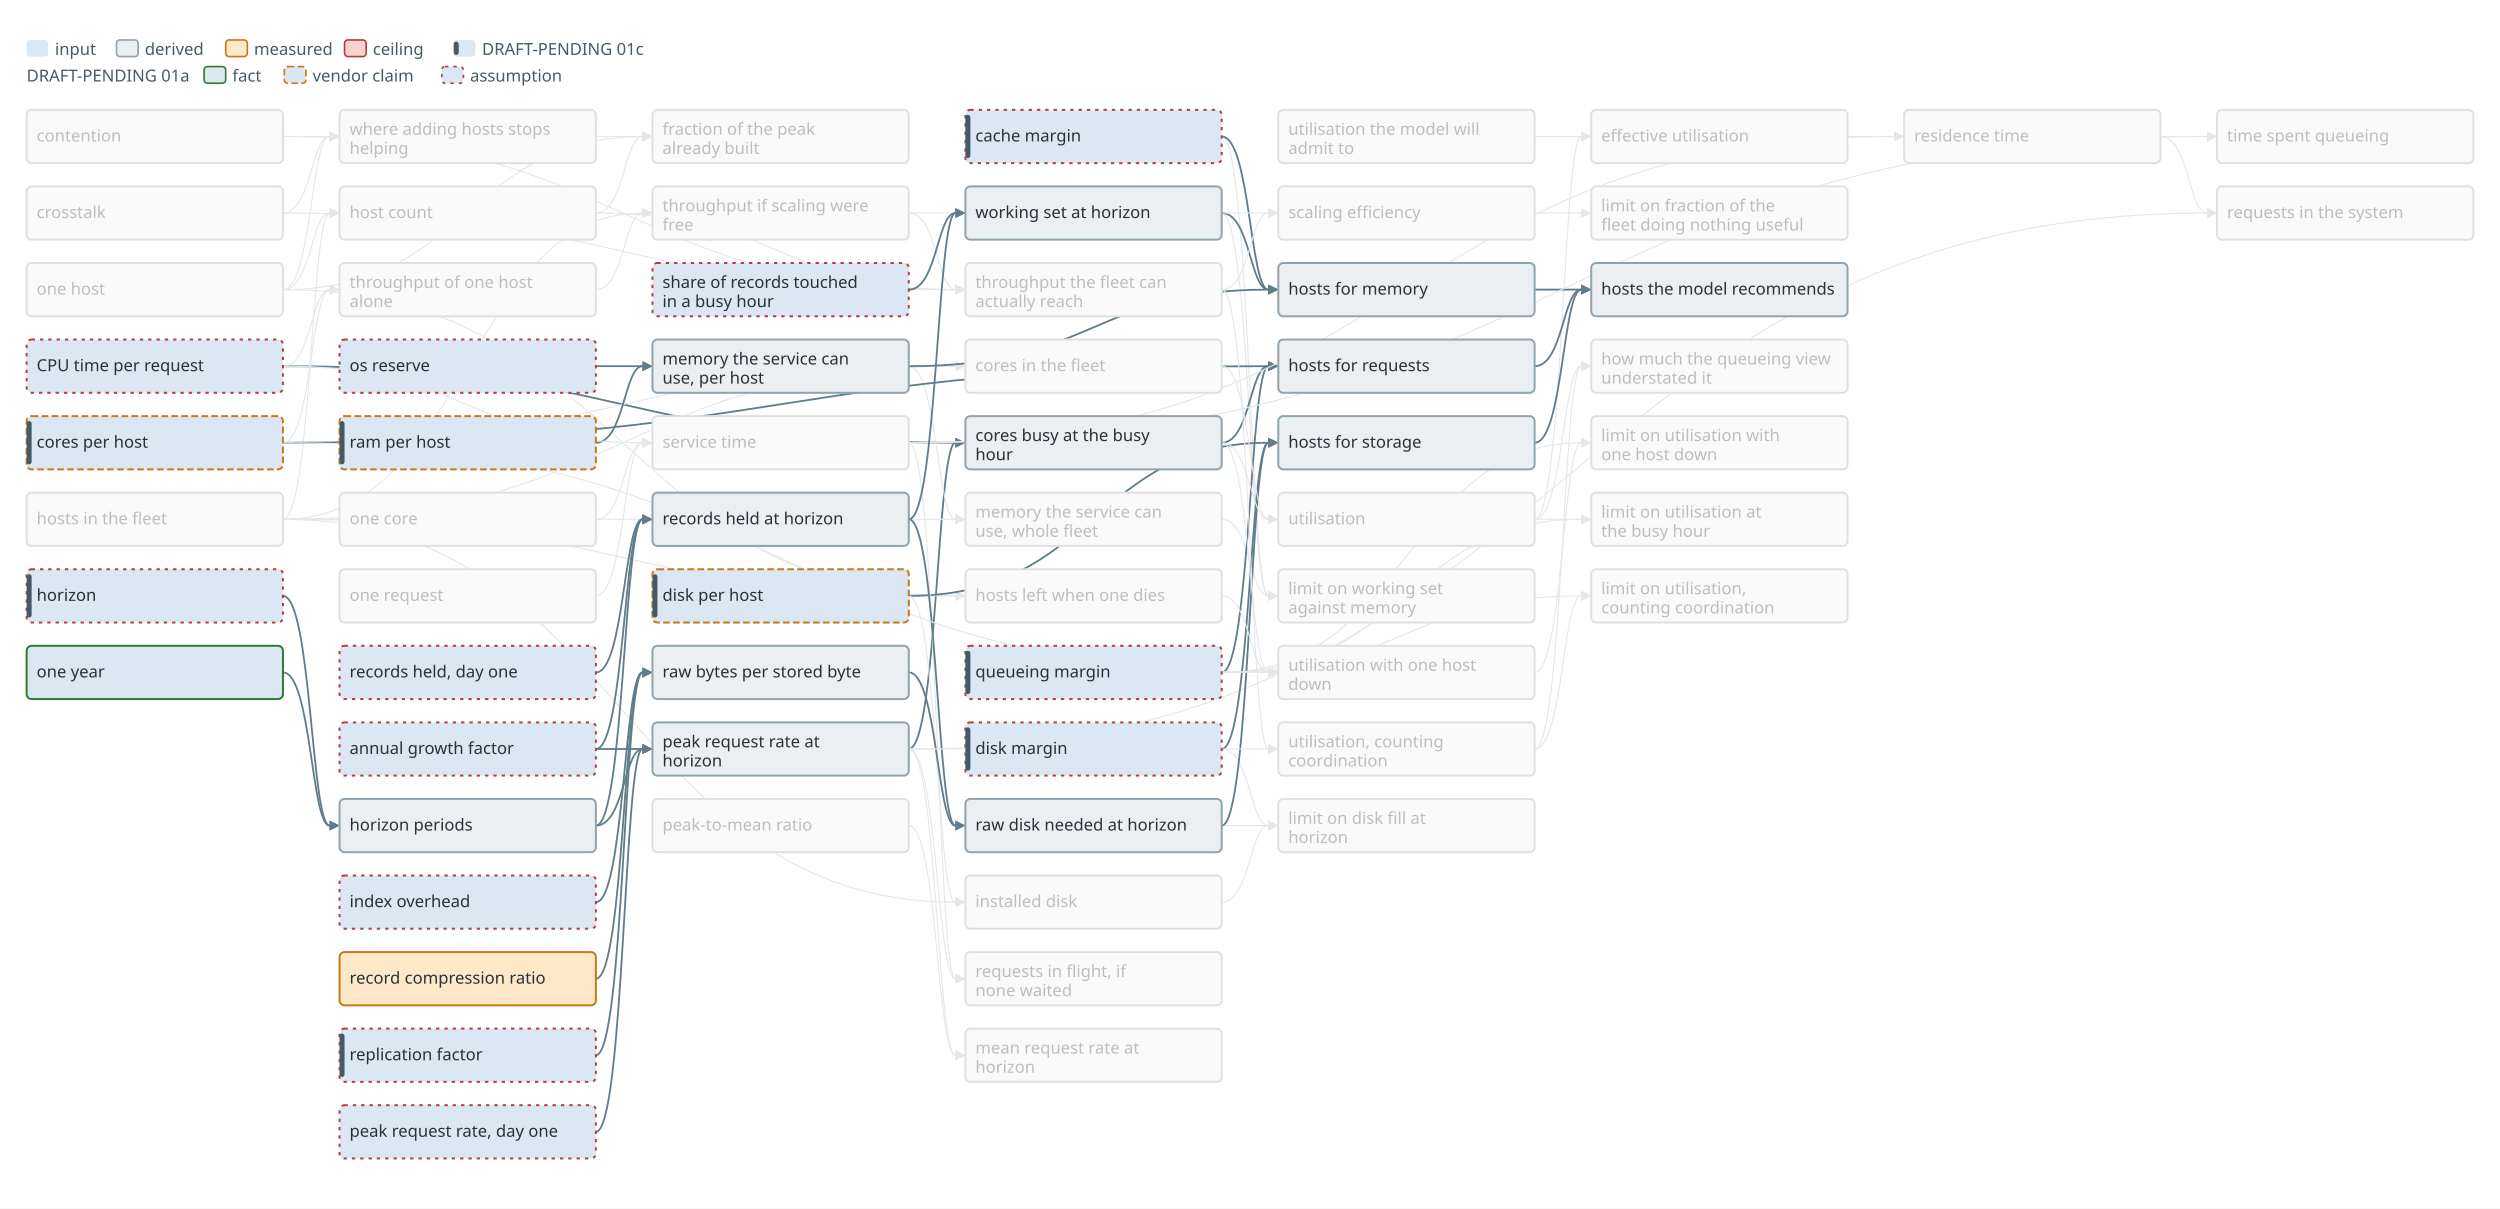
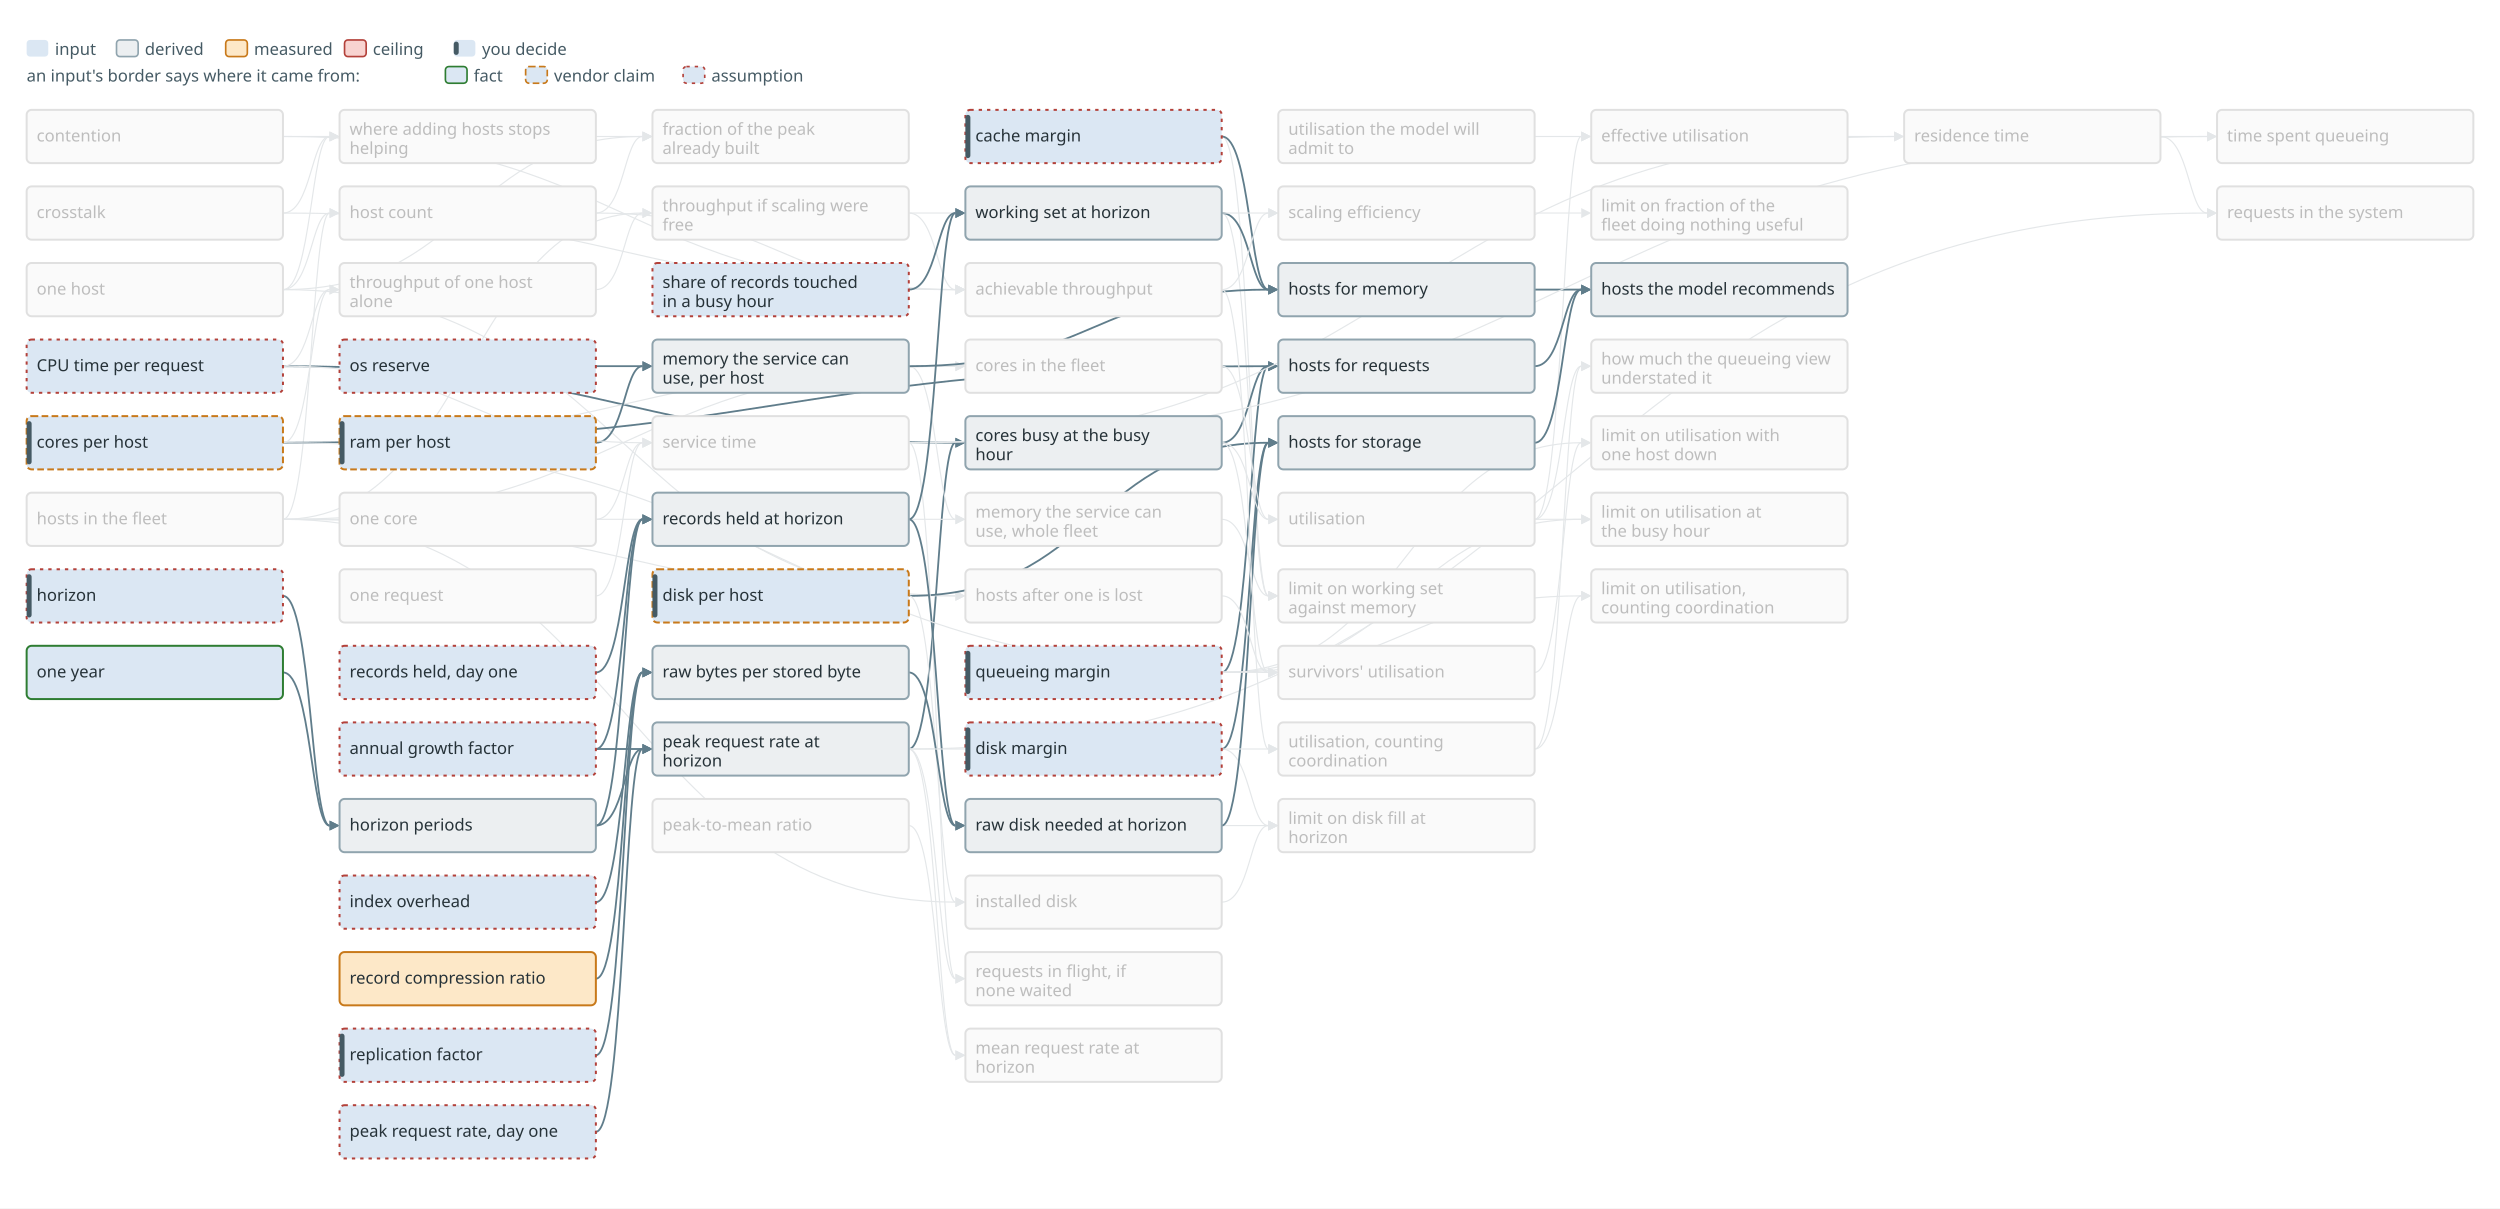
<svg xmlns="http://www.w3.org/2000/svg" viewBox="0 0 1502 726" width="1502" height="726" role="img" font-family="system-ui, sans-serif">
  <rect width="1502" height="726" fill="#ffffff" />
  <g transform="translate(16,24)">
    <rect x="0" y="0" width="13" height="10" rx="2" fill="#dbe7f3" />
  </g>
  <text x="33" y="33" font-size="10" fill="#455a64">input</text>
  <g transform="translate(70,24)">
    <rect x="0" y="0" width="13" height="10" rx="2" fill="#eceff1" stroke="#90a4ae" />
  </g>
  <text x="87" y="33" font-size="10" fill="#455a64">derived</text>
  <g transform="translate(135.6,24)">
    <rect x="0" y="0" width="13" height="10" rx="2" fill="#fde8c8" stroke="#c8791a" />
  </g>
  <text x="152.6" y="33" font-size="10" fill="#455a64">measured</text>
  <g transform="translate(207,24)">
    <rect x="0" y="0" width="13" height="10" rx="2" fill="#f8d3d0" stroke="#b3413a" />
  </g>
  <text x="224" y="33" font-size="10" fill="#455a64">ceiling</text>
  <g transform="translate(272.6,24)">
    <rect x="0" y="0" width="13" height="10" rx="2" fill="#dbe7f3" />
    <rect x="0" y="1" width="3" height="8" rx="1.5" fill="#455a64" />
  </g>
-   <text x="289.6" y="33" font-size="10" fill="#455a64">DRAFT-PENDING 01c</text>
-   <text x="16" y="49" font-size="10" fill="#455a64">DRAFT-PENDING 01a</text>
-   <g transform="translate(122.6,40)">
+   <text x="289.6" y="33" font-size="10" fill="#455a64">you decide</text>
+   <text x="16" y="49" font-size="10" fill="#455a64">an input's border says where it came from:</text>
+   <g transform="translate(267.6,40)">
    <rect x="0" y="0" width="13" height="10" rx="2" fill="#dbe7f3" stroke="#2e7d32" />
  </g>
-   <text x="139.6" y="49" font-size="10" fill="#455a64">fact</text>
-   <g transform="translate(170.8,40)">
+   <text x="284.6" y="49" font-size="10" fill="#455a64">fact</text>
+   <g transform="translate(315.8,40)">
    <rect x="0" y="0" width="13" height="10" rx="2" fill="#dbe7f3" stroke="#c8791a" stroke-dasharray="4 2" />
  </g>
-   <text x="187.8" y="49" font-size="10" fill="#455a64">vendor claim</text>
-   <g transform="translate(265.4,40)">
+   <text x="332.8" y="49" font-size="10" fill="#455a64">vendor claim</text>
+   <g transform="translate(410.4,40)">
    <rect x="0" y="0" width="13" height="10" rx="2" fill="#dbe7f3" stroke="#b3413a" stroke-dasharray="2 3" />
  </g>
-   <text x="282.4" y="49" font-size="10" fill="#455a64">assumption</text>
+   <text x="427.4" y="49" font-size="10" fill="#455a64">assumption</text>
  <path d="M170.0,82.0 C375.0,82.0 375.0,174.0 574.0,174.0" fill="none" stroke="#e4e7e9" stroke-width="0.7" />
  <polygon points="580.0,174.0 574.0,171.0 574.0,177.0" fill="#e4e7e9" />
  <path d="M170.0,128.0 C375.0,128.0 375.0,174.0 574.0,174.0" fill="none" stroke="#e4e7e9" stroke-width="0.7" />
  <polygon points="580.0,174.0 574.0,171.0 574.0,177.0" fill="#e4e7e9" />
  <path d="M358.0,128.0 C469.0,128.0 469.0,174.0 574.0,174.0" fill="none" stroke="#e4e7e9" stroke-width="0.7" />
  <polygon points="580.0,174.0 574.0,171.0 574.0,177.0" fill="#e4e7e9" />
  <path d="M546.0,128.0 C563.0,128.0 563.0,174.0 574.0,174.0" fill="none" stroke="#e4e7e9" stroke-width="0.7" />
  <polygon points="580.0,174.0 574.0,171.0 574.0,177.0" fill="#e4e7e9" />
  <path d="M546.0,450.0 C563.0,450.0 563.0,266.0 574.0,266.0" fill="none" stroke="#607d8b" stroke-width="1.1" />
  <polygon points="580.0,266.0 574.0,263.0 574.0,269.0" fill="#607d8b" />
  <path d="M170.0,220.0 C375.0,220.0 375.0,266.0 574.0,266.0" fill="none" stroke="#607d8b" stroke-width="1.1" />
  <polygon points="580.0,266.0 574.0,263.0 574.0,269.0" fill="#607d8b" />
  <path d="M734.0,82.0 C751.0,82.0 751.0,358.0 762.0,358.0" fill="none" stroke="#e4e7e9" stroke-width="0.7" />
  <polygon points="768.0,358.0 762.0,355.0 762.0,361.0" fill="#e4e7e9" />
  <path d="M734.0,312.0 C751.0,312.0 751.0,358.0 762.0,358.0" fill="none" stroke="#e4e7e9" stroke-width="0.7" />
  <polygon points="768.0,358.0 762.0,355.0 762.0,361.0" fill="#e4e7e9" />
  <path d="M734.0,128.0 C751.0,128.0 751.0,358.0 762.0,358.0" fill="none" stroke="#e4e7e9" stroke-width="0.7" />
  <polygon points="768.0,358.0 762.0,355.0 762.0,361.0" fill="#e4e7e9" />
  <path d="M546.0,450.0 C939.0,450.0 939.0,128.0 1326.0,128.0" fill="none" stroke="#e4e7e9" stroke-width="0.7" />
  <polygon points="1332.0,128.0 1326.0,125.0 1326.0,131.0" fill="#e4e7e9" />
  <path d="M1298.0,82.0 C1315.0,82.0 1315.0,128.0 1326.0,128.0" fill="none" stroke="#e4e7e9" stroke-width="0.7" />
  <polygon points="1332.0,128.0 1326.0,125.0 1326.0,131.0" fill="#e4e7e9" />
  <path d="M734.0,404.0 C845.0,404.0 845.0,358.0 950.0,358.0" fill="none" stroke="#e4e7e9" stroke-width="0.7" />
  <polygon points="956.0,358.0 950.0,355.0 950.0,361.0" fill="#e4e7e9" />
  <path d="M922.0,450.0 C939.0,450.0 939.0,358.0 950.0,358.0" fill="none" stroke="#e4e7e9" stroke-width="0.7" />
  <polygon points="956.0,358.0 950.0,355.0 950.0,361.0" fill="#e4e7e9" />
  <path d="M170.0,266.0 C375.0,266.0 375.0,220.0 574.0,220.0" fill="none" stroke="#e4e7e9" stroke-width="0.7" />
  <polygon points="580.0,220.0 574.0,217.0 574.0,223.0" fill="#e4e7e9" />
  <path d="M170.0,312.0 C375.0,312.0 375.0,220.0 574.0,220.0" fill="none" stroke="#e4e7e9" stroke-width="0.7" />
  <polygon points="580.0,220.0 574.0,217.0 574.0,223.0" fill="#e4e7e9" />
  <path d="M734.0,450.0 C751.0,450.0 751.0,496.0 762.0,496.0" fill="none" stroke="#e4e7e9" stroke-width="0.7" />
  <polygon points="768.0,496.0 762.0,493.0 762.0,499.0" fill="#e4e7e9" />
  <path d="M734.0,542.0 C751.0,542.0 751.0,496.0 762.0,496.0" fill="none" stroke="#e4e7e9" stroke-width="0.7" />
  <polygon points="768.0,496.0 762.0,493.0 762.0,499.0" fill="#e4e7e9" />
  <path d="M734.0,496.0 C751.0,496.0 751.0,496.0 762.0,496.0" fill="none" stroke="#e4e7e9" stroke-width="0.7" />
  <polygon points="768.0,496.0 762.0,493.0 762.0,499.0" fill="#e4e7e9" />
  <path d="M922.0,312.0 C939.0,312.0 939.0,82.0 950.0,82.0" fill="none" stroke="#e4e7e9" stroke-width="0.7" />
  <polygon points="956.0,82.0 950.0,79.0 950.0,85.0" fill="#e4e7e9" />
  <path d="M922.0,82.0 C939.0,82.0 939.0,82.0 950.0,82.0" fill="none" stroke="#e4e7e9" stroke-width="0.7" />
  <polygon points="956.0,82.0 950.0,79.0 950.0,85.0" fill="#e4e7e9" />
  <path d="M734.0,404.0 C845.0,404.0 845.0,266.0 950.0,266.0" fill="none" stroke="#e4e7e9" stroke-width="0.7" />
  <polygon points="956.0,266.0 950.0,263.0 950.0,269.0" fill="#e4e7e9" />
  <path d="M922.0,404.0 C939.0,404.0 939.0,266.0 950.0,266.0" fill="none" stroke="#e4e7e9" stroke-width="0.7" />
  <polygon points="956.0,266.0 950.0,263.0 950.0,269.0" fill="#e4e7e9" />
  <path d="M170.0,312.0 C375.0,312.0 375.0,312.0 574.0,312.0" fill="none" stroke="#e4e7e9" stroke-width="0.7" />
  <polygon points="580.0,312.0 574.0,309.0 574.0,315.0" fill="#e4e7e9" />
  <path d="M546.0,220.0 C563.0,220.0 563.0,312.0 574.0,312.0" fill="none" stroke="#e4e7e9" stroke-width="0.7" />
  <polygon points="580.0,312.0 574.0,309.0 574.0,315.0" fill="#e4e7e9" />
  <path d="M358.0,128.0 C375.0,128.0 375.0,82.0 386.0,82.0" fill="none" stroke="#e4e7e9" stroke-width="0.7" />
  <polygon points="392.0,82.0 386.0,79.0 386.0,85.0" fill="#e4e7e9" />
  <path d="M170.0,174.0 C281.0,174.0 281.0,82.0 386.0,82.0" fill="none" stroke="#e4e7e9" stroke-width="0.7" />
  <polygon points="392.0,82.0 386.0,79.0 386.0,85.0" fill="#e4e7e9" />
  <path d="M358.0,82.0 C375.0,82.0 375.0,82.0 386.0,82.0" fill="none" stroke="#e4e7e9" stroke-width="0.7" />
  <polygon points="392.0,82.0 386.0,79.0 386.0,85.0" fill="#e4e7e9" />
  <path d="M170.0,358.0 C187.0,358.0 187.0,496.0 198.0,496.0" fill="none" stroke="#607d8b" stroke-width="1.1" />
  <polygon points="204.0,496.0 198.0,493.0 198.0,499.0" fill="#607d8b" />
  <path d="M170.0,404.0 C187.0,404.0 187.0,496.0 198.0,496.0" fill="none" stroke="#607d8b" stroke-width="1.1" />
  <polygon points="204.0,496.0 198.0,493.0 198.0,499.0" fill="#607d8b" />
  <path d="M170.0,312.0 C187.0,312.0 187.0,128.0 198.0,128.0" fill="none" stroke="#e4e7e9" stroke-width="0.7" />
  <polygon points="204.0,128.0 198.0,125.0 198.0,131.0" fill="#e4e7e9" />
  <path d="M170.0,174.0 C187.0,174.0 187.0,128.0 198.0,128.0" fill="none" stroke="#e4e7e9" stroke-width="0.7" />
  <polygon points="204.0,128.0 198.0,125.0 198.0,131.0" fill="#e4e7e9" />
  <path d="M170.0,312.0 C375.0,312.0 375.0,358.0 574.0,358.0" fill="none" stroke="#e4e7e9" stroke-width="0.7" />
  <polygon points="580.0,358.0 574.0,355.0 574.0,361.0" fill="#e4e7e9" />
  <path d="M170.0,174.0 C375.0,174.0 375.0,358.0 574.0,358.0" fill="none" stroke="#e4e7e9" stroke-width="0.7" />
  <polygon points="580.0,358.0 574.0,355.0 574.0,361.0" fill="#e4e7e9" />
  <path d="M734.0,82.0 C751.0,82.0 751.0,174.0 762.0,174.0" fill="none" stroke="#607d8b" stroke-width="1.1" />
  <polygon points="768.0,174.0 762.0,171.0 762.0,177.0" fill="#607d8b" />
  <path d="M546.0,220.0 C657.0,220.0 657.0,174.0 762.0,174.0" fill="none" stroke="#607d8b" stroke-width="1.1" />
  <polygon points="768.0,174.0 762.0,171.0 762.0,177.0" fill="#607d8b" />
  <path d="M734.0,128.0 C751.0,128.0 751.0,174.0 762.0,174.0" fill="none" stroke="#607d8b" stroke-width="1.1" />
  <polygon points="768.0,174.0 762.0,171.0 762.0,177.0" fill="#607d8b" />
  <path d="M734.0,266.0 C751.0,266.0 751.0,220.0 762.0,220.0" fill="none" stroke="#607d8b" stroke-width="1.1" />
  <polygon points="768.0,220.0 762.0,217.0 762.0,223.0" fill="#607d8b" />
  <path d="M170.0,266.0 C469.0,266.0 469.0,220.0 762.0,220.0" fill="none" stroke="#607d8b" stroke-width="1.1" />
  <polygon points="768.0,220.0 762.0,217.0 762.0,223.0" fill="#607d8b" />
  <path d="M734.0,404.0 C751.0,404.0 751.0,220.0 762.0,220.0" fill="none" stroke="#607d8b" stroke-width="1.1" />
  <polygon points="768.0,220.0 762.0,217.0 762.0,223.0" fill="#607d8b" />
  <path d="M734.0,450.0 C751.0,450.0 751.0,266.0 762.0,266.0" fill="none" stroke="#607d8b" stroke-width="1.1" />
  <polygon points="768.0,266.0 762.0,263.0 762.0,269.0" fill="#607d8b" />
  <path d="M546.0,358.0 C657.0,358.0 657.0,266.0 762.0,266.0" fill="none" stroke="#607d8b" stroke-width="1.1" />
  <polygon points="768.0,266.0 762.0,263.0 762.0,269.0" fill="#607d8b" />
  <path d="M734.0,496.0 C751.0,496.0 751.0,266.0 762.0,266.0" fill="none" stroke="#607d8b" stroke-width="1.1" />
  <polygon points="768.0,266.0 762.0,263.0 762.0,269.0" fill="#607d8b" />
  <path d="M922.0,174.0 C939.0,174.0 939.0,174.0 950.0,174.0" fill="none" stroke="#607d8b" stroke-width="1.1" />
  <polygon points="956.0,174.0 950.0,171.0 950.0,177.0" fill="#607d8b" />
  <path d="M922.0,220.0 C939.0,220.0 939.0,174.0 950.0,174.0" fill="none" stroke="#607d8b" stroke-width="1.1" />
  <polygon points="956.0,174.0 950.0,171.0 950.0,177.0" fill="#607d8b" />
  <path d="M922.0,266.0 C939.0,266.0 939.0,174.0 950.0,174.0" fill="none" stroke="#607d8b" stroke-width="1.1" />
  <polygon points="956.0,174.0 950.0,171.0 950.0,177.0" fill="#607d8b" />
  <path d="M546.0,450.0 C563.0,450.0 563.0,588.0 574.0,588.0" fill="none" stroke="#e4e7e9" stroke-width="0.7" />
  <polygon points="580.0,588.0 574.0,585.0 574.0,591.0" fill="#e4e7e9" />
  <path d="M546.0,266.0 C563.0,266.0 563.0,588.0 574.0,588.0" fill="none" stroke="#e4e7e9" stroke-width="0.7" />
  <polygon points="580.0,588.0 574.0,585.0 574.0,591.0" fill="#e4e7e9" />
  <path d="M546.0,358.0 C563.0,358.0 563.0,542.0 574.0,542.0" fill="none" stroke="#e4e7e9" stroke-width="0.7" />
  <polygon points="580.0,542.0 574.0,539.0 574.0,545.0" fill="#e4e7e9" />
  <path d="M170.0,312.0 C375.0,312.0 375.0,542.0 574.0,542.0" fill="none" stroke="#e4e7e9" stroke-width="0.7" />
  <polygon points="580.0,542.0 574.0,539.0 574.0,545.0" fill="#e4e7e9" />
  <path d="M170.0,312.0 C281.0,312.0 281.0,128.0 386.0,128.0" fill="none" stroke="#e4e7e9" stroke-width="0.7" />
  <polygon points="392.0,128.0 386.0,125.0 386.0,131.0" fill="#e4e7e9" />
  <path d="M358.0,174.0 C375.0,174.0 375.0,128.0 386.0,128.0" fill="none" stroke="#e4e7e9" stroke-width="0.7" />
  <polygon points="392.0,128.0 386.0,125.0 386.0,131.0" fill="#e4e7e9" />
  <path d="M546.0,450.0 C563.0,450.0 563.0,634.0 574.0,634.0" fill="none" stroke="#e4e7e9" stroke-width="0.7" />
  <polygon points="580.0,634.0 574.0,631.0 574.0,637.0" fill="#e4e7e9" />
  <path d="M546.0,496.0 C563.0,496.0 563.0,634.0 574.0,634.0" fill="none" stroke="#e4e7e9" stroke-width="0.7" />
  <polygon points="580.0,634.0 574.0,631.0 574.0,637.0" fill="#e4e7e9" />
  <path d="M922.0,312.0 C939.0,312.0 939.0,220.0 950.0,220.0" fill="none" stroke="#e4e7e9" stroke-width="0.7" />
  <polygon points="956.0,220.0 950.0,217.0 950.0,223.0" fill="#e4e7e9" />
  <path d="M922.0,450.0 C939.0,450.0 939.0,220.0 950.0,220.0" fill="none" stroke="#e4e7e9" stroke-width="0.7" />
  <polygon points="956.0,220.0 950.0,217.0 950.0,223.0" fill="#e4e7e9" />
  <path d="M170.0,82.0 C187.0,82.0 187.0,82.0 198.0,82.0" fill="none" stroke="#e4e7e9" stroke-width="0.7" />
  <polygon points="204.0,82.0 198.0,79.0 198.0,85.0" fill="#e4e7e9" />
  <path d="M170.0,128.0 C187.0,128.0 187.0,82.0 198.0,82.0" fill="none" stroke="#e4e7e9" stroke-width="0.7" />
  <polygon points="204.0,82.0 198.0,79.0 198.0,85.0" fill="#e4e7e9" />
  <path d="M170.0,174.0 C187.0,174.0 187.0,82.0 198.0,82.0" fill="none" stroke="#e4e7e9" stroke-width="0.7" />
  <polygon points="204.0,82.0 198.0,79.0 198.0,85.0" fill="#e4e7e9" />
  <path d="M358.0,450.0 C375.0,450.0 375.0,450.0 386.0,450.0" fill="none" stroke="#607d8b" stroke-width="1.1" />
  <polygon points="392.0,450.0 386.0,447.0 386.0,453.0" fill="#607d8b" />
  <path d="M358.0,496.0 C375.0,496.0 375.0,450.0 386.0,450.0" fill="none" stroke="#607d8b" stroke-width="1.1" />
  <polygon points="392.0,450.0 386.0,447.0 386.0,453.0" fill="#607d8b" />
  <path d="M358.0,680.0 C375.0,680.0 375.0,450.0 386.0,450.0" fill="none" stroke="#607d8b" stroke-width="1.1" />
  <polygon points="392.0,450.0 386.0,447.0 386.0,453.0" fill="#607d8b" />
  <path d="M734.0,404.0 C845.0,404.0 845.0,312.0 950.0,312.0" fill="none" stroke="#e4e7e9" stroke-width="0.7" />
  <polygon points="956.0,312.0 950.0,309.0 950.0,315.0" fill="#e4e7e9" />
  <path d="M922.0,312.0 C939.0,312.0 939.0,312.0 950.0,312.0" fill="none" stroke="#e4e7e9" stroke-width="0.7" />
  <polygon points="956.0,312.0 950.0,309.0 950.0,315.0" fill="#e4e7e9" />
  <path d="M358.0,220.0 C375.0,220.0 375.0,220.0 386.0,220.0" fill="none" stroke="#607d8b" stroke-width="1.1" />
  <polygon points="392.0,220.0 386.0,217.0 386.0,223.0" fill="#607d8b" />
  <path d="M358.0,266.0 C375.0,266.0 375.0,220.0 386.0,220.0" fill="none" stroke="#607d8b" stroke-width="1.1" />
  <polygon points="392.0,220.0 386.0,217.0 386.0,223.0" fill="#607d8b" />
  <path d="M546.0,404.0 C563.0,404.0 563.0,496.0 574.0,496.0" fill="none" stroke="#607d8b" stroke-width="1.1" />
  <polygon points="580.0,496.0 574.0,493.0 574.0,499.0" fill="#607d8b" />
  <path d="M546.0,312.0 C563.0,312.0 563.0,496.0 574.0,496.0" fill="none" stroke="#607d8b" stroke-width="1.1" />
  <polygon points="580.0,496.0 574.0,493.0 574.0,499.0" fill="#607d8b" />
  <path d="M358.0,542.0 C375.0,542.0 375.0,404.0 386.0,404.0" fill="none" stroke="#607d8b" stroke-width="1.1" />
  <polygon points="392.0,404.0 386.0,401.0 386.0,407.0" fill="#607d8b" />
  <path d="M358.0,588.0 C375.0,588.0 375.0,404.0 386.0,404.0" fill="none" stroke="#607d8b" stroke-width="1.1" />
  <polygon points="392.0,404.0 386.0,401.0 386.0,407.0" fill="#607d8b" />
  <path d="M358.0,634.0 C375.0,634.0 375.0,404.0 386.0,404.0" fill="none" stroke="#607d8b" stroke-width="1.1" />
  <polygon points="392.0,404.0 386.0,401.0 386.0,407.0" fill="#607d8b" />
  <path d="M1110.0,82.0 C1127.0,82.0 1127.0,82.0 1138.0,82.0" fill="none" stroke="#e4e7e9" stroke-width="0.7" />
  <polygon points="1144.0,82.0 1138.0,79.0 1138.0,85.0" fill="#e4e7e9" />
  <path d="M546.0,266.0 C845.0,266.0 845.0,82.0 1138.0,82.0" fill="none" stroke="#e4e7e9" stroke-width="0.7" />
  <polygon points="1144.0,82.0 1138.0,79.0 1138.0,85.0" fill="#e4e7e9" />
  <path d="M734.0,174.0 C751.0,174.0 751.0,128.0 762.0,128.0" fill="none" stroke="#e4e7e9" stroke-width="0.7" />
  <polygon points="768.0,128.0 762.0,125.0 762.0,131.0" fill="#e4e7e9" />
  <path d="M546.0,128.0 C657.0,128.0 657.0,128.0 762.0,128.0" fill="none" stroke="#e4e7e9" stroke-width="0.7" />
  <polygon points="768.0,128.0 762.0,125.0 762.0,131.0" fill="#e4e7e9" />
  <path d="M922.0,128.0 C939.0,128.0 939.0,128.0 950.0,128.0" fill="none" stroke="#e4e7e9" stroke-width="0.7" />
  <polygon points="956.0,128.0 950.0,125.0 950.0,131.0" fill="#e4e7e9" />
  <path d="M358.0,312.0 C375.0,312.0 375.0,266.0 386.0,266.0" fill="none" stroke="#e4e7e9" stroke-width="0.7" />
  <polygon points="392.0,266.0 386.0,263.0 386.0,269.0" fill="#e4e7e9" />
  <path d="M358.0,358.0 C375.0,358.0 375.0,266.0 386.0,266.0" fill="none" stroke="#e4e7e9" stroke-width="0.7" />
  <polygon points="392.0,266.0 386.0,263.0 386.0,269.0" fill="#e4e7e9" />
  <path d="M170.0,220.0 C281.0,220.0 281.0,266.0 386.0,266.0" fill="none" stroke="#e4e7e9" stroke-width="0.7" />
  <polygon points="392.0,266.0 386.0,263.0 386.0,269.0" fill="#e4e7e9" />
  <path d="M170.0,266.0 C187.0,266.0 187.0,174.0 198.0,174.0" fill="none" stroke="#e4e7e9" stroke-width="0.7" />
  <polygon points="204.0,174.0 198.0,171.0 198.0,177.0" fill="#e4e7e9" />
  <path d="M170.0,220.0 C187.0,220.0 187.0,174.0 198.0,174.0" fill="none" stroke="#e4e7e9" stroke-width="0.7" />
  <polygon points="204.0,174.0 198.0,171.0 198.0,177.0" fill="#e4e7e9" />
  <path d="M358.0,450.0 C375.0,450.0 375.0,312.0 386.0,312.0" fill="none" stroke="#607d8b" stroke-width="1.1" />
  <polygon points="392.0,312.0 386.0,309.0 386.0,315.0" fill="#607d8b" />
  <path d="M358.0,496.0 C375.0,496.0 375.0,312.0 386.0,312.0" fill="none" stroke="#607d8b" stroke-width="1.1" />
  <polygon points="392.0,312.0 386.0,309.0 386.0,315.0" fill="#607d8b" />
  <path d="M358.0,404.0 C375.0,404.0 375.0,312.0 386.0,312.0" fill="none" stroke="#607d8b" stroke-width="1.1" />
  <polygon points="392.0,312.0 386.0,309.0 386.0,315.0" fill="#607d8b" />
  <path d="M734.0,266.0 C751.0,266.0 751.0,312.0 762.0,312.0" fill="none" stroke="#e4e7e9" stroke-width="0.7" />
  <polygon points="768.0,312.0 762.0,309.0 762.0,315.0" fill="#e4e7e9" />
  <path d="M734.0,220.0 C751.0,220.0 751.0,312.0 762.0,312.0" fill="none" stroke="#e4e7e9" stroke-width="0.7" />
  <polygon points="768.0,312.0 762.0,309.0 762.0,315.0" fill="#e4e7e9" />
  <path d="M734.0,266.0 C751.0,266.0 751.0,404.0 762.0,404.0" fill="none" stroke="#e4e7e9" stroke-width="0.7" />
  <polygon points="768.0,404.0 762.0,401.0 762.0,407.0" fill="#e4e7e9" />
  <path d="M170.0,266.0 C469.0,266.0 469.0,404.0 762.0,404.0" fill="none" stroke="#e4e7e9" stroke-width="0.7" />
  <polygon points="768.0,404.0 762.0,401.0 762.0,407.0" fill="#e4e7e9" />
  <path d="M734.0,358.0 C751.0,358.0 751.0,404.0 762.0,404.0" fill="none" stroke="#e4e7e9" stroke-width="0.7" />
  <polygon points="768.0,404.0 762.0,401.0 762.0,407.0" fill="#e4e7e9" />
  <path d="M734.0,174.0 C751.0,174.0 751.0,450.0 762.0,450.0" fill="none" stroke="#e4e7e9" stroke-width="0.7" />
  <polygon points="768.0,450.0 762.0,447.0 762.0,453.0" fill="#e4e7e9" />
  <path d="M546.0,450.0 C657.0,450.0 657.0,450.0 762.0,450.0" fill="none" stroke="#e4e7e9" stroke-width="0.7" />
  <polygon points="768.0,450.0 762.0,447.0 762.0,453.0" fill="#e4e7e9" />
  <path d="M1298.0,82.0 C1315.0,82.0 1315.0,82.0 1326.0,82.0" fill="none" stroke="#e4e7e9" stroke-width="0.7" />
  <polygon points="1332.0,82.0 1326.0,79.0 1326.0,85.0" fill="#e4e7e9" />
  <path d="M546.0,266.0 C939.0,266.0 939.0,82.0 1326.0,82.0" fill="none" stroke="#e4e7e9" stroke-width="0.7" />
  <polygon points="1332.0,82.0 1326.0,79.0 1326.0,85.0" fill="#e4e7e9" />
  <path d="M546.0,174.0 C563.0,174.0 563.0,128.0 574.0,128.0" fill="none" stroke="#607d8b" stroke-width="1.1" />
  <polygon points="580.0,128.0 574.0,125.0 574.0,131.0" fill="#607d8b" />
  <path d="M546.0,312.0 C563.0,312.0 563.0,128.0 574.0,128.0" fill="none" stroke="#607d8b" stroke-width="1.1" />
  <polygon points="580.0,128.0 574.0,125.0 574.0,131.0" fill="#607d8b" />
  <rect x="580" y="158" width="154" height="32" rx="3" fill="#fafafa" stroke="#e0e0e0" stroke-width="1.2" />
-   <text x="586" y="173" font-size="10" fill="#bdbdbd">throughput the fleet can</text>
-   <text x="586" y="184.5" font-size="10" fill="#bdbdbd">actually reach</text>
+   <text x="586" y="177" font-size="10" fill="#bdbdbd">achievable throughput</text>
  <rect x="204" y="434" width="154" height="32" rx="3" fill="#dbe7f3" stroke="#b3413a" stroke-width="1.2" stroke-dasharray="2 3" />
  <text x="210" y="453" font-size="10" fill="#263238">annual growth factor</text>
  <rect x="580" y="250" width="154" height="32" rx="3" fill="#eceff1" stroke="#90a4ae" stroke-width="1.2" />
  <text x="586" y="265" font-size="10" fill="#263238">cores busy at the busy</text>
  <text x="586" y="276.5" font-size="10" fill="#263238">hour</text>
  <rect x="768" y="342" width="154" height="32" rx="3" fill="#fafafa" stroke="#e0e0e0" stroke-width="1.2" />
  <text x="774" y="357" font-size="10" fill="#bdbdbd">limit on working set</text>
  <text x="774" y="368.5" font-size="10" fill="#bdbdbd">against memory</text>
  <rect x="580" y="66" width="154" height="32" rx="3" fill="#dbe7f3" stroke="#b3413a" stroke-width="1.2" stroke-dasharray="2 3" />
  <rect x="580" y="69" width="3" height="26" rx="1.5" fill="#455a64" />
  <text x="586" y="85" font-size="10" fill="#263238">cache margin</text>
  <rect x="1332" y="112" width="154" height="32" rx="3" fill="#fafafa" stroke="#e0e0e0" stroke-width="1.2" />
  <text x="1338" y="131" font-size="10" fill="#bdbdbd">requests in the system</text>
  <rect x="16" y="66" width="154" height="32" rx="3" fill="#fafafa" stroke="#e0e0e0" stroke-width="1.2" />
  <text x="22" y="85" font-size="10" fill="#bdbdbd">contention</text>
  <rect x="956" y="342" width="154" height="32" rx="3" fill="#fafafa" stroke="#e0e0e0" stroke-width="1.2" />
  <text x="962" y="357" font-size="10" fill="#bdbdbd">limit on utilisation,</text>
  <text x="962" y="368.5" font-size="10" fill="#bdbdbd">counting coordination</text>
  <rect x="580" y="204" width="154" height="32" rx="3" fill="#fafafa" stroke="#e0e0e0" stroke-width="1.2" />
  <text x="586" y="223" font-size="10" fill="#bdbdbd">cores in the fleet</text>
  <rect x="16" y="250" width="154" height="32" rx="3" fill="#dbe7f3" stroke="#c8791a" stroke-width="1.2" stroke-dasharray="4 2" />
  <rect x="16" y="253" width="3" height="26" rx="1.5" fill="#455a64" />
  <text x="22" y="269" font-size="10" fill="#263238">cores per host</text>
  <rect x="16" y="112" width="154" height="32" rx="3" fill="#fafafa" stroke="#e0e0e0" stroke-width="1.2" />
  <text x="22" y="131" font-size="10" fill="#bdbdbd">crosstalk</text>
  <rect x="768" y="480" width="154" height="32" rx="3" fill="#fafafa" stroke="#e0e0e0" stroke-width="1.2" />
  <text x="774" y="495" font-size="10" fill="#bdbdbd">limit on disk fill at</text>
  <text x="774" y="506.5" font-size="10" fill="#bdbdbd">horizon</text>
  <rect x="580" y="434" width="154" height="32" rx="3" fill="#dbe7f3" stroke="#b3413a" stroke-width="1.2" stroke-dasharray="2 3" />
  <rect x="580" y="437" width="3" height="26" rx="1.5" fill="#455a64" />
  <text x="586" y="453" font-size="10" fill="#263238">disk margin</text>
  <rect x="392" y="342" width="154" height="32" rx="3" fill="#dbe7f3" stroke="#c8791a" stroke-width="1.2" stroke-dasharray="4 2" />
  <rect x="392" y="345" width="3" height="26" rx="1.5" fill="#455a64" />
  <text x="398" y="361" font-size="10" fill="#263238">disk per host</text>
  <rect x="956" y="66" width="154" height="32" rx="3" fill="#fafafa" stroke="#e0e0e0" stroke-width="1.2" />
  <text x="962" y="85" font-size="10" fill="#bdbdbd">effective utilisation</text>
  <rect x="956" y="250" width="154" height="32" rx="3" fill="#fafafa" stroke="#e0e0e0" stroke-width="1.2" />
  <text x="962" y="265" font-size="10" fill="#bdbdbd">limit on utilisation with</text>
  <text x="962" y="276.5" font-size="10" fill="#bdbdbd">one host down</text>
  <rect x="580" y="296" width="154" height="32" rx="3" fill="#fafafa" stroke="#e0e0e0" stroke-width="1.2" />
  <text x="586" y="311" font-size="10" fill="#bdbdbd">memory the service can</text>
  <text x="586" y="322.5" font-size="10" fill="#bdbdbd">use, whole fleet</text>
  <rect x="392" y="66" width="154" height="32" rx="3" fill="#fafafa" stroke="#e0e0e0" stroke-width="1.2" />
  <text x="398" y="81" font-size="10" fill="#bdbdbd">fraction of the peak</text>
  <text x="398" y="92.5" font-size="10" fill="#bdbdbd">already built</text>
  <rect x="16" y="342" width="154" height="32" rx="3" fill="#dbe7f3" stroke="#b3413a" stroke-width="1.2" stroke-dasharray="2 3" />
  <rect x="16" y="345" width="3" height="26" rx="1.5" fill="#455a64" />
  <text x="22" y="361" font-size="10" fill="#263238">horizon</text>
  <rect x="204" y="480" width="154" height="32" rx="3" fill="#eceff1" stroke="#90a4ae" stroke-width="1.2" />
  <text x="210" y="499" font-size="10" fill="#263238">horizon periods</text>
  <rect x="204" y="112" width="154" height="32" rx="3" fill="#fafafa" stroke="#e0e0e0" stroke-width="1.2" />
  <text x="210" y="131" font-size="10" fill="#bdbdbd">host count</text>
  <rect x="16" y="296" width="154" height="32" rx="3" fill="#fafafa" stroke="#e0e0e0" stroke-width="1.2" />
  <text x="22" y="315" font-size="10" fill="#bdbdbd">hosts in the fleet</text>
  <rect x="580" y="342" width="154" height="32" rx="3" fill="#fafafa" stroke="#e0e0e0" stroke-width="1.2" />
-   <text x="586" y="361" font-size="10" fill="#bdbdbd">hosts left when one dies</text>
+   <text x="586" y="361" font-size="10" fill="#bdbdbd">hosts after one is lost</text>
  <rect x="768" y="158" width="154" height="32" rx="3" fill="#eceff1" stroke="#90a4ae" stroke-width="1.2" />
  <text x="774" y="177" font-size="10" fill="#263238">hosts for memory</text>
  <rect x="768" y="204" width="154" height="32" rx="3" fill="#eceff1" stroke="#90a4ae" stroke-width="1.2" />
  <text x="774" y="223" font-size="10" fill="#263238">hosts for requests</text>
  <rect x="768" y="250" width="154" height="32" rx="3" fill="#eceff1" stroke="#90a4ae" stroke-width="1.2" />
  <text x="774" y="269" font-size="10" fill="#263238">hosts for storage</text>
  <rect x="956" y="158" width="154" height="32" rx="3" fill="#eceff1" stroke="#90a4ae" stroke-width="1.2" />
  <text x="962" y="177" font-size="10" fill="#263238">hosts the model recommends</text>
  <rect x="392" y="158" width="154" height="32" rx="3" fill="#dbe7f3" stroke="#b3413a" stroke-width="1.2" stroke-dasharray="2 3" />
  <text x="398" y="173" font-size="10" fill="#263238">share of records touched</text>
  <text x="398" y="184.5" font-size="10" fill="#263238">in a busy hour</text>
  <rect x="580" y="572" width="154" height="32" rx="3" fill="#fafafa" stroke="#e0e0e0" stroke-width="1.2" />
  <text x="586" y="587" font-size="10" fill="#bdbdbd">requests in flight, if</text>
  <text x="586" y="598.5" font-size="10" fill="#bdbdbd">none waited</text>
  <rect x="204" y="526" width="154" height="32" rx="3" fill="#dbe7f3" stroke="#b3413a" stroke-width="1.2" stroke-dasharray="2 3" />
  <text x="210" y="545" font-size="10" fill="#263238">index overhead</text>
  <rect x="580" y="526" width="154" height="32" rx="3" fill="#fafafa" stroke="#e0e0e0" stroke-width="1.2" />
  <text x="586" y="545" font-size="10" fill="#bdbdbd">installed disk</text>
  <rect x="392" y="112" width="154" height="32" rx="3" fill="#fafafa" stroke="#e0e0e0" stroke-width="1.2" />
  <text x="398" y="127" font-size="10" fill="#bdbdbd">throughput if scaling were</text>
  <text x="398" y="138.5" font-size="10" fill="#bdbdbd">free</text>
  <rect x="580" y="618" width="154" height="32" rx="3" fill="#fafafa" stroke="#e0e0e0" stroke-width="1.2" />
  <text x="586" y="633" font-size="10" fill="#bdbdbd">mean request rate at</text>
  <text x="586" y="644.5" font-size="10" fill="#bdbdbd">horizon</text>
  <rect x="204" y="296" width="154" height="32" rx="3" fill="#fafafa" stroke="#e0e0e0" stroke-width="1.2" />
  <text x="210" y="315" font-size="10" fill="#bdbdbd">one core</text>
  <rect x="16" y="158" width="154" height="32" rx="3" fill="#fafafa" stroke="#e0e0e0" stroke-width="1.2" />
  <text x="22" y="177" font-size="10" fill="#bdbdbd">one host</text>
  <rect x="204" y="342" width="154" height="32" rx="3" fill="#fafafa" stroke="#e0e0e0" stroke-width="1.2" />
  <text x="210" y="361" font-size="10" fill="#bdbdbd">one request</text>
  <rect x="16" y="388" width="154" height="32" rx="3" fill="#dbe7f3" stroke="#2e7d32" stroke-width="1.2" />
  <text x="22" y="407" font-size="10" fill="#263238">one year</text>
  <rect x="956" y="204" width="154" height="32" rx="3" fill="#fafafa" stroke="#e0e0e0" stroke-width="1.2" />
  <text x="962" y="219" font-size="10" fill="#bdbdbd">how much the queueing view</text>
  <text x="962" y="230.5" font-size="10" fill="#bdbdbd">understated it</text>
  <rect x="204" y="204" width="154" height="32" rx="3" fill="#dbe7f3" stroke="#b3413a" stroke-width="1.2" stroke-dasharray="2 3" />
  <text x="210" y="223" font-size="10" fill="#263238">os reserve</text>
  <rect x="204" y="66" width="154" height="32" rx="3" fill="#fafafa" stroke="#e0e0e0" stroke-width="1.2" />
  <text x="210" y="81" font-size="10" fill="#bdbdbd">where adding hosts stops</text>
  <text x="210" y="92.5" font-size="10" fill="#bdbdbd">helping</text>
  <rect x="392" y="434" width="154" height="32" rx="3" fill="#eceff1" stroke="#90a4ae" stroke-width="1.2" />
  <text x="398" y="449" font-size="10" fill="#263238">peak request rate at</text>
  <text x="398" y="460.5" font-size="10" fill="#263238">horizon</text>
  <rect x="204" y="664" width="154" height="32" rx="3" fill="#dbe7f3" stroke="#b3413a" stroke-width="1.2" stroke-dasharray="2 3" />
  <text x="210" y="683" font-size="10" fill="#263238">peak request rate, day one</text>
  <rect x="392" y="480" width="154" height="32" rx="3" fill="#fafafa" stroke="#e0e0e0" stroke-width="1.2" />
  <text x="398" y="499" font-size="10" fill="#bdbdbd">peak-to-mean ratio</text>
  <rect x="956" y="296" width="154" height="32" rx="3" fill="#fafafa" stroke="#e0e0e0" stroke-width="1.2" />
  <text x="962" y="311" font-size="10" fill="#bdbdbd">limit on utilisation at</text>
  <text x="962" y="322.5" font-size="10" fill="#bdbdbd">the busy hour</text>
  <rect x="580" y="388" width="154" height="32" rx="3" fill="#dbe7f3" stroke="#b3413a" stroke-width="1.2" stroke-dasharray="2 3" />
  <rect x="580" y="391" width="3" height="26" rx="1.5" fill="#455a64" />
  <text x="586" y="407" font-size="10" fill="#263238">queueing margin</text>
  <rect x="392" y="204" width="154" height="32" rx="3" fill="#eceff1" stroke="#90a4ae" stroke-width="1.2" />
  <text x="398" y="219" font-size="10" fill="#263238">memory the service can</text>
  <text x="398" y="230.5" font-size="10" fill="#263238">use, per host</text>
  <rect x="204" y="250" width="154" height="32" rx="3" fill="#dbe7f3" stroke="#c8791a" stroke-width="1.2" stroke-dasharray="4 2" />
  <rect x="204" y="253" width="3" height="26" rx="1.5" fill="#455a64" />
  <text x="210" y="269" font-size="10" fill="#263238">ram per host</text>
  <rect x="580" y="480" width="154" height="32" rx="3" fill="#eceff1" stroke="#90a4ae" stroke-width="1.2" />
  <text x="586" y="499" font-size="10" fill="#263238">raw disk needed at horizon</text>
  <rect x="392" y="388" width="154" height="32" rx="3" fill="#eceff1" stroke="#90a4ae" stroke-width="1.2" />
  <text x="398" y="407" font-size="10" fill="#263238">raw bytes per stored byte</text>
  <rect x="204" y="572" width="154" height="32" rx="3" fill="#fde8c8" stroke="#c8791a" stroke-width="1.2" />
  <text x="210" y="591" font-size="10" fill="#263238">record compression ratio</text>
  <rect x="204" y="618" width="154" height="32" rx="3" fill="#dbe7f3" stroke="#b3413a" stroke-width="1.2" stroke-dasharray="2 3" />
  <rect x="204" y="621" width="3" height="26" rx="1.5" fill="#455a64" />
  <text x="210" y="637" font-size="10" fill="#263238">replication factor</text>
  <rect x="1144" y="66" width="154" height="32" rx="3" fill="#fafafa" stroke="#e0e0e0" stroke-width="1.2" />
  <text x="1150" y="85" font-size="10" fill="#bdbdbd">residence time</text>
  <rect x="768" y="112" width="154" height="32" rx="3" fill="#fafafa" stroke="#e0e0e0" stroke-width="1.2" />
  <text x="774" y="131" font-size="10" fill="#bdbdbd">scaling efficiency</text>
  <rect x="956" y="112" width="154" height="32" rx="3" fill="#fafafa" stroke="#e0e0e0" stroke-width="1.2" />
  <text x="962" y="127" font-size="10" fill="#bdbdbd">limit on fraction of the</text>
  <text x="962" y="138.5" font-size="10" fill="#bdbdbd">fleet doing nothing useful</text>
  <rect x="16" y="204" width="154" height="32" rx="3" fill="#dbe7f3" stroke="#b3413a" stroke-width="1.2" stroke-dasharray="2 3" />
  <text x="22" y="223" font-size="10" fill="#263238">CPU time per request</text>
  <rect x="392" y="250" width="154" height="32" rx="3" fill="#fafafa" stroke="#e0e0e0" stroke-width="1.2" />
  <text x="398" y="269" font-size="10" fill="#bdbdbd">service time</text>
  <rect x="204" y="158" width="154" height="32" rx="3" fill="#fafafa" stroke="#e0e0e0" stroke-width="1.2" />
  <text x="210" y="173" font-size="10" fill="#bdbdbd">throughput of one host</text>
  <text x="210" y="184.5" font-size="10" fill="#bdbdbd">alone</text>
  <rect x="392" y="296" width="154" height="32" rx="3" fill="#eceff1" stroke="#90a4ae" stroke-width="1.2" />
  <text x="398" y="315" font-size="10" fill="#263238">records held at horizon</text>
  <rect x="204" y="388" width="154" height="32" rx="3" fill="#dbe7f3" stroke="#b3413a" stroke-width="1.2" stroke-dasharray="2 3" />
  <text x="210" y="407" font-size="10" fill="#263238">records held, day one</text>
  <rect x="768" y="296" width="154" height="32" rx="3" fill="#fafafa" stroke="#e0e0e0" stroke-width="1.2" />
  <text x="774" y="315" font-size="10" fill="#bdbdbd">utilisation</text>
  <rect x="768" y="388" width="154" height="32" rx="3" fill="#fafafa" stroke="#e0e0e0" stroke-width="1.2" />
-   <text x="774" y="403" font-size="10" fill="#bdbdbd">utilisation with one host</text>
-   <text x="774" y="414.5" font-size="10" fill="#bdbdbd">down</text>
+   <text x="774" y="407" font-size="10" fill="#bdbdbd">survivors' utilisation</text>
  <rect x="768" y="66" width="154" height="32" rx="3" fill="#fafafa" stroke="#e0e0e0" stroke-width="1.2" />
  <text x="774" y="81" font-size="10" fill="#bdbdbd">utilisation the model will</text>
  <text x="774" y="92.5" font-size="10" fill="#bdbdbd">admit to</text>
  <rect x="768" y="434" width="154" height="32" rx="3" fill="#fafafa" stroke="#e0e0e0" stroke-width="1.2" />
  <text x="774" y="449" font-size="10" fill="#bdbdbd">utilisation, counting</text>
  <text x="774" y="460.5" font-size="10" fill="#bdbdbd">coordination</text>
  <rect x="1332" y="66" width="154" height="32" rx="3" fill="#fafafa" stroke="#e0e0e0" stroke-width="1.2" />
  <text x="1338" y="85" font-size="10" fill="#bdbdbd">time spent queueing</text>
  <rect x="580" y="112" width="154" height="32" rx="3" fill="#eceff1" stroke="#90a4ae" stroke-width="1.2" />
  <text x="586" y="131" font-size="10" fill="#263238">working set at horizon</text>
</svg>
